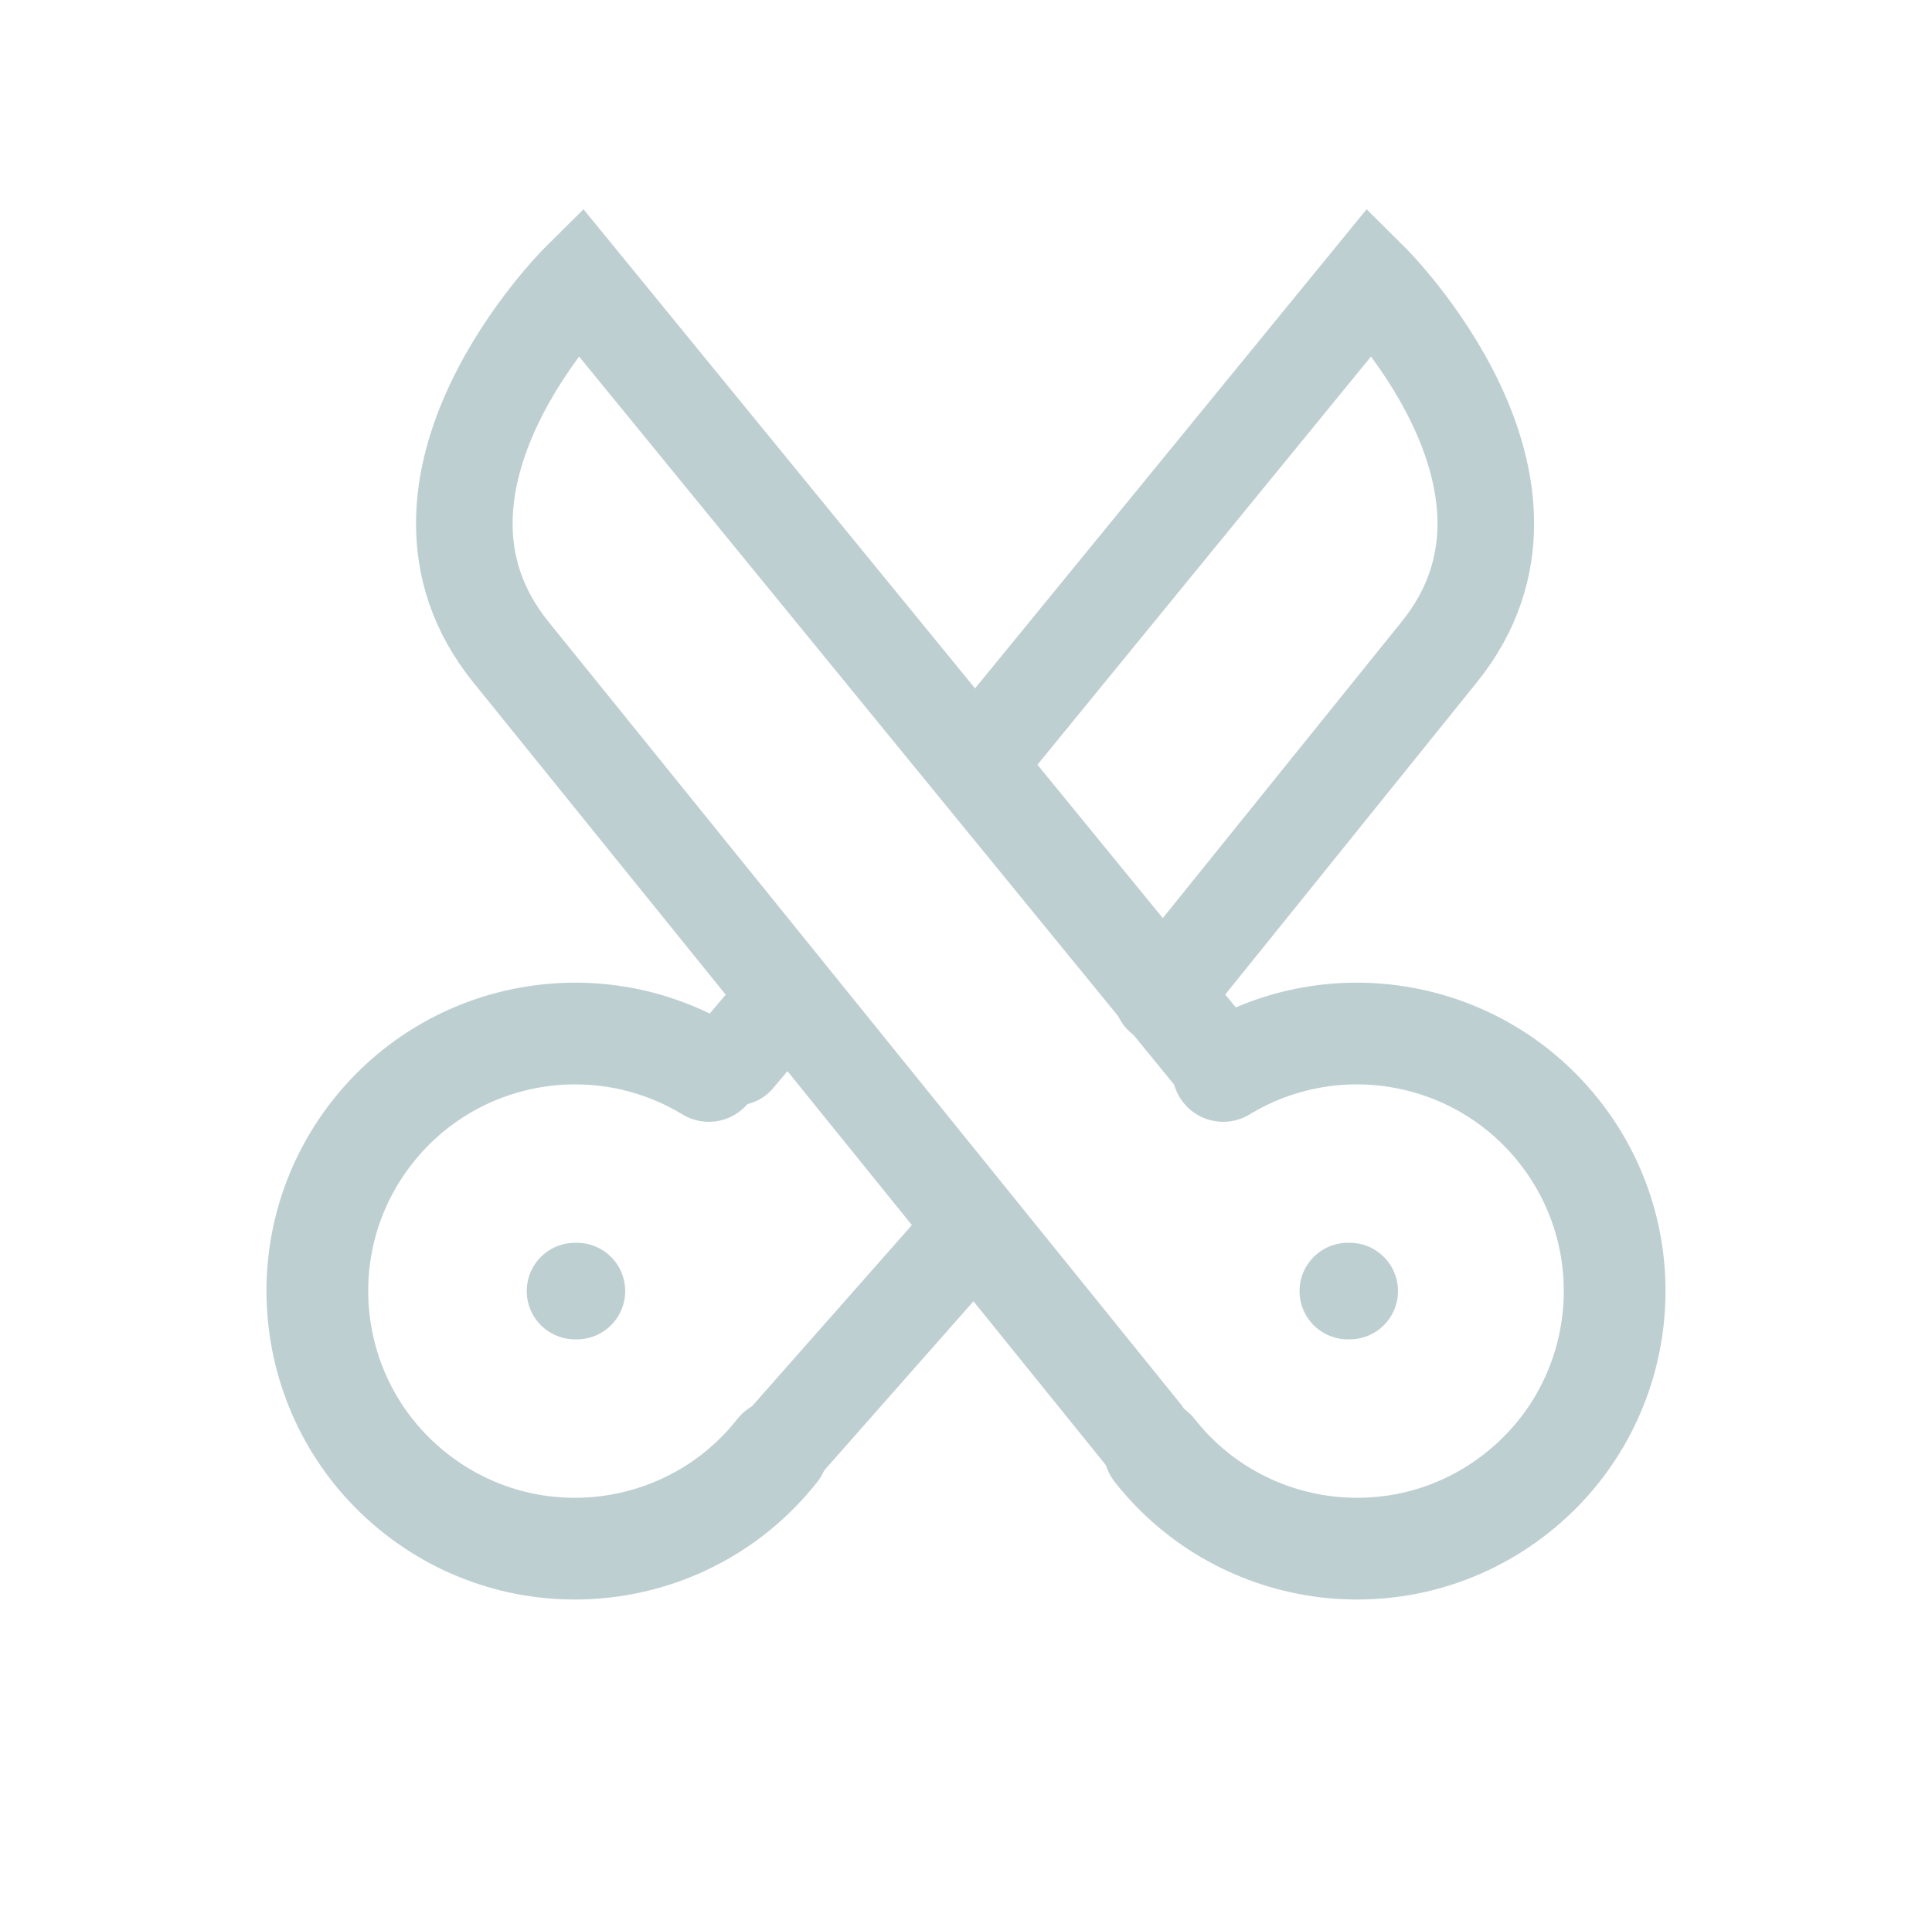
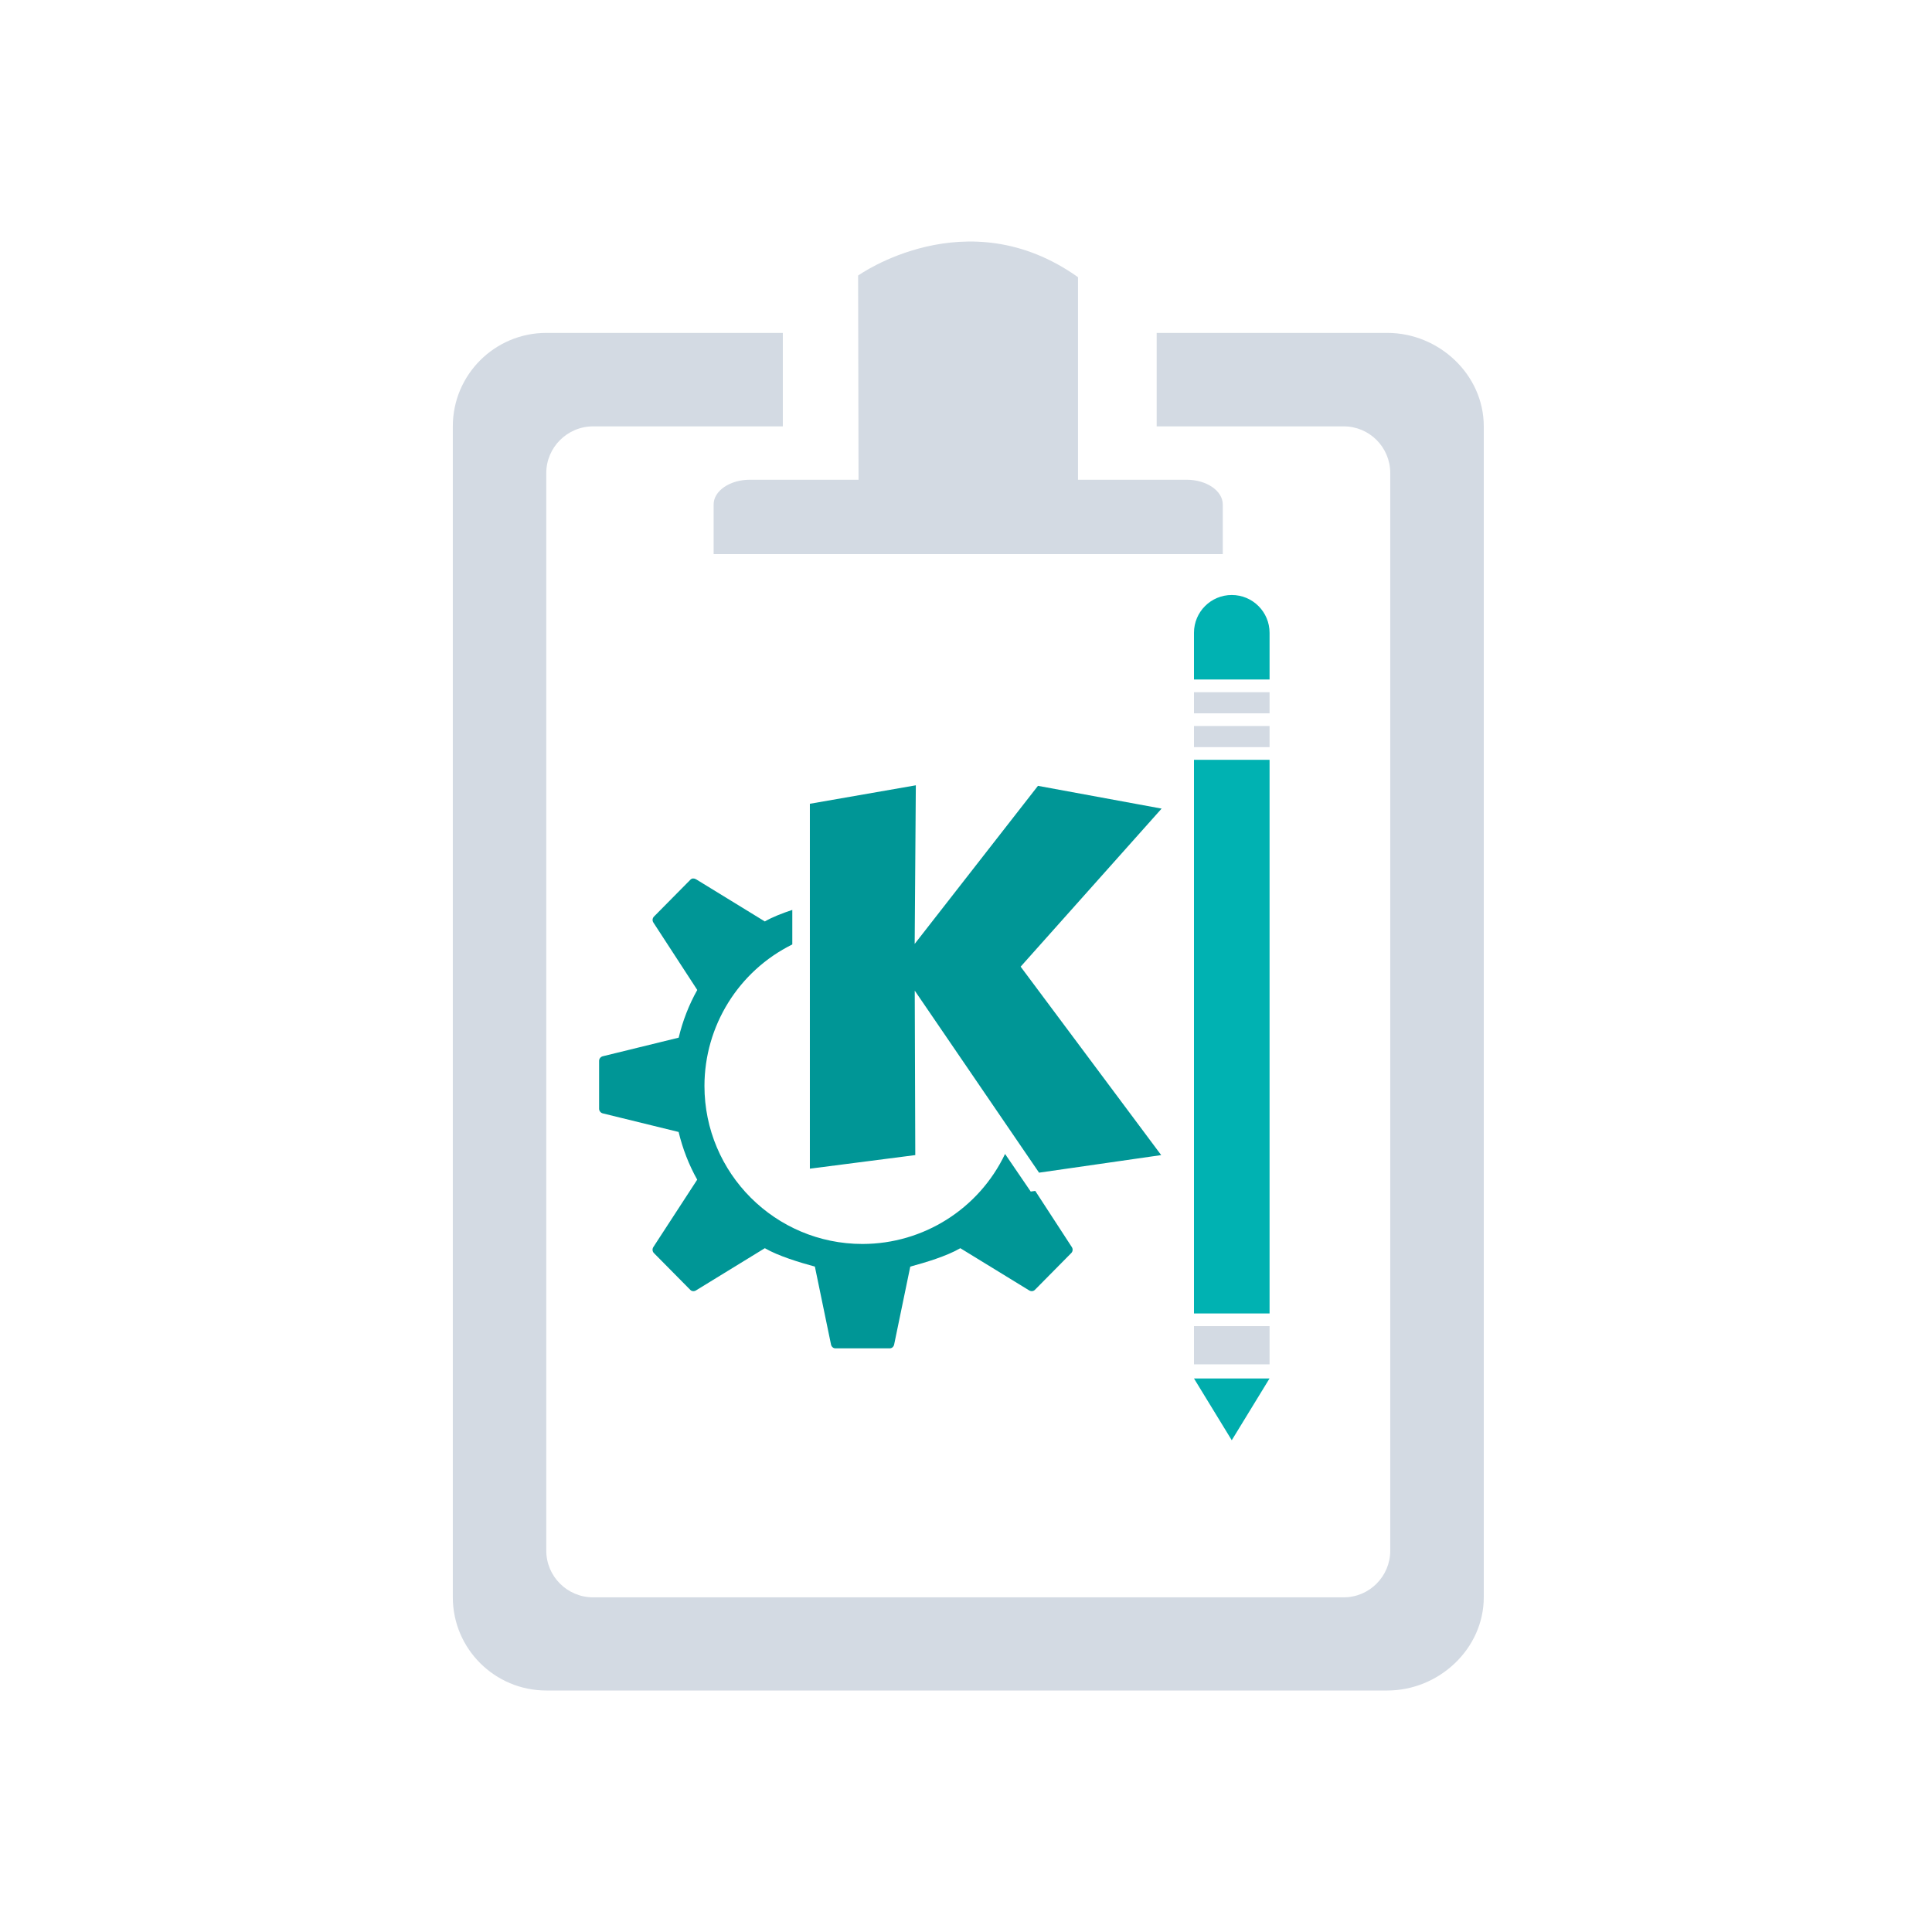
- <svg xmlns="http://www.w3.org/2000/svg" width="30" height="29.969" id="svg2" version="1.1">
-   <defs id="defs4" />
-   <g transform="translate(-8.952217,-1043.273)" id="klipper">
-     <g id="g3145" transform="translate(118.4375,36.56245)">
-       <g transform="translate(-90.19629,-35.10915)" id="g3118">
-         <g id="g2952">
-           <path style="opacity:1;color:#000000;fill:none;stroke:#BECFD2;stroke-width:0.753;stroke-linecap:round;stroke-linejoin:round;stroke-miterlimit:4;stroke-opacity:1;stroke-dasharray:none;stroke-dashoffset:0;marker:none;visibility:visible;display:inline;overflow:visible;enable-background:accumulate" id="path10359" d="m 89.591,133.961 c -0.651,0.827 -1.85,0.97 -2.677,0.318 -0.827,-0.651 -0.97,-1.85 -0.318,-2.677 0.596,-0.757 1.664,-0.95 2.488,-0.45" transform="matrix(-2.098315,0,0,2.098316,186.6307,783.2548)" />
-           <path style="opacity:1;color:#000000;fill:none;stroke:#BECFD2;stroke-width:1.5;stroke-linecap:round;stroke-linejoin:miter;stroke-miterlimit:4;stroke-opacity:1;stroke-dasharray:none;stroke-dashoffset:0;marker:none;visibility:visible;display:inline;overflow:visible;enable-background:accumulate" d="m -0.438,1058.238 -9.849,-12.054 c 0,0 -3.177,3.149 -1.071,5.761 l 9.816,12.149" id="path10361" />
-           <path transform="matrix(2.098315,0,0,2.098316,-195.2087,783.2548)" d="m 89.591,133.961 c -0.651,0.827 -1.85,0.97 -2.677,0.318 -0.827,-0.651 -0.97,-1.85 -0.318,-2.677 0.596,-0.757 1.664,-0.95 2.488,-0.45" id="path10809-5" style="opacity:1;color:#000000;fill:none;stroke:#BECFD2;stroke-width:0.753;stroke-linecap:round;stroke-linejoin:round;stroke-miterlimit:4;stroke-opacity:1;stroke-dasharray:none;stroke-dashoffset:0;marker:none;visibility:visible;display:inline;overflow:visible;enable-background:accumulate" />
-           <path id="path10811-9" d="m -4.114,1053.655 6.104,-7.471 c 0,0 3.177,3.149 1.071,5.761 l -4.305,5.343 m -2.909,3.586 -3.227,3.658 m -0.479,-6.293 c 0,0 0.809,-0.956 0.809,-0.956" style="opacity:1;color:#000000;fill:none;stroke:#BECFD2;stroke-width:1.5;stroke-linecap:round;stroke-linejoin:miter;stroke-miterlimit:4;stroke-opacity:1;stroke-dasharray:none;stroke-dashoffset:0;marker:none;visibility:visible;display:inline;overflow:visible;enable-background:accumulate" />
-           <path id="path35933-9-6" d="m -10.36,1061.872 0.029,0" style="opacity:1;fill:none;stroke:#BECFD2;stroke-width:1.5;stroke-linecap:round;stroke-linejoin:miter;stroke-miterlimit:4;stroke-opacity:1;stroke-dasharray:none;display:inline" />
-           <path style="opacity:1;fill:none;stroke:#BECFD2;stroke-width:1.5;stroke-linecap:round;stroke-linejoin:miter;stroke-miterlimit:4;stroke-opacity:1;stroke-dasharray:none;display:inline" d="m 1.64,1061.872 0.029,0" id="path8319" />
-         </g>
-       </g>
-       <rect y="-109.485" x="-1036.679" height="30" width="29.969" id="rect5352" style="opacity:0;fill:none;stroke:none;display:inline" transform="matrix(0,-1,1,0,0,0)" />
-     </g>
+ <svg xmlns="http://www.w3.org/2000/svg" xmlns:ns1="http://www.openswatchbook.org/uri/2009/osb" width="32" height="32" version="1" id="svg12">
+   <defs id="defs16">
+     <linearGradient id="linearGradient885" ns1:paint="solid">
+       <stop style="stop-color:#009696;stop-opacity:1;" offset="0" id="stop883" />
+     </linearGradient>
+   </defs>
+   <g id="g17" transform="matrix(0.02449203,0,0,0.02449203,3.791907,3.755344)" />
+   <g id="g16" transform="matrix(0.02449203,0,0,0.02449203,3.791907,3.755344)" />
+   <g id="g18" transform="matrix(0.02449203,0,0,0.02449203,3.791907,3.755344)" />
+   <g id="g20" transform="matrix(0.02449203,0,0,0.02449203,3.791907,3.755344)" />
+   <g id="g22" transform="matrix(0.02449203,0,0,0.02449203,3.791907,3.755344)" />
+   <g id="g24" transform="matrix(0.02449203,0,0,0.02449203,3.791907,3.755344)" />
+   <g id="g26" transform="matrix(0.02449203,0,0,0.02449203,3.791907,3.755344)" />
+   <g id="g28" transform="matrix(0.02449203,0,0,0.02449203,3.791907,3.755344)" />
+   <g id="g30" transform="matrix(0.02449203,0,0,0.02449203,3.791907,3.755344)" />
+   <g id="g32" transform="matrix(0.02449203,0,0,0.02449203,3.791907,3.755344)" />
+   <g id="g34" transform="matrix(0.02449203,0,0,0.02449203,3.791907,3.755344)" />
+   <g id="g36" transform="matrix(0.02449203,0,0,0.02449203,3.791907,3.755344)" />
+   <g id="g38" transform="matrix(0.02449203,0,0,0.02449203,3.791907,3.755344)" />
+   <g id="g40" transform="matrix(0.02449203,0,0,0.02449203,3.791907,3.755344)" />
+   <g id="g42" transform="matrix(0.02449203,0,0,0.02449203,3.791907,3.755344)" />
+   <g id="Capa_1_168_" transform="matrix(0.02449203,0,0,0.02449203,3.791907,3.755344)" />
+   <g id="22-22-klipper" transform="matrix(0.01632802,0,0,0.01632802,34.82794,12.8369)" />
+   <g id="g16-9" transform="matrix(0.01632802,0,0,0.01632802,34.82794,12.8369)" />
+   <g id="g18-3" transform="matrix(0.01632802,0,0,0.01632802,34.82794,12.8369)" />
+   <g id="g20-6" transform="matrix(0.01632802,0,0,0.01632802,34.82794,12.8369)" />
+   <g id="g22-0" transform="matrix(0.01632802,0,0,0.01632802,34.82794,12.8369)" />
+   <g id="g24-6" transform="matrix(0.01632802,0,0,0.01632802,34.82794,12.8369)" />
+   <g id="g26-2" transform="matrix(0.01632802,0,0,0.01632802,34.82794,12.8369)" />
+   <g id="g28-6" transform="matrix(0.01632802,0,0,0.01632802,34.82794,12.8369)" />
+   <g id="g30-1" transform="matrix(0.01632802,0,0,0.01632802,34.82794,12.8369)" />
+   <g id="g32-8" transform="matrix(0.01632802,0,0,0.01632802,34.82794,12.8369)" />
+   <g id="g34-7" transform="matrix(0.01632802,0,0,0.01632802,34.82794,12.8369)" />
+   <g id="g36-9" transform="matrix(0.01632802,0,0,0.01632802,34.82794,12.8369)" />
+   <g id="g38-2" transform="matrix(0.01632802,0,0,0.01632802,34.82794,12.8369)" />
+   <g id="g40-0" transform="matrix(0.01632802,0,0,0.01632802,34.82794,12.8369)" />
+   <g id="g42-2" transform="matrix(0.01632802,0,0,0.01632802,34.82794,12.8369)" />
+   <g id="Capa_1_168_-7" transform="matrix(0.01632802,0,0,0.01632802,34.82794,12.8369)" />
+   <g id="klipper">
+     <rect style="opacity:0.001" width="32" height="32" x="0" y="0" id="rect7" />
+     <path d="m 22.979,5.514 h -3.821 v 1.548 h 3.098 c 0.426,0 0.771,0.345 0.771,0.774 v 4.443 3.245 10.159 c 0,0.426 -0.345,0.774 -0.771,0.774 H 14.417 13.78 9.824 c -0.429,0 -0.776,-0.348 -0.776,-0.774 V 7.836 c 0,-0.426 0.348,-0.774 0.776,-0.774 h 3.142 V 5.514 H 9.048 C 8.196,5.514 7.5,6.205 7.5,7.062 V 26.455 c 0,0.855 0.696,1.545 1.548,1.545 h 3.757 3.297 6.877 c 0.855,0 1.597,-0.691 1.597,-1.545 V 14.434 12.719 7.062 c 0,-0.857 -0.742,-1.548 -1.597,-1.548 z" id="path4" style="fill:#d3dae3;fill-opacity:1;stroke-width:0.024" />
+     <path d="m 12.42,7.946 c -0.331,0 -0.6,0.184 -0.6,0.409 0,0.228 0,0.823 0,0.823 H 20.253 c 0,0 0,-0.595 0,-0.823 0,-0.225 -0.269,-0.409 -0.598,-0.409 H 17.855 V 4.591 c -1.844,-1.313 -3.642,-0.027 -3.642,-0.027 l 0.007,3.382 z" id="path6" style="fill:#d3dae3;fill-opacity:1;stroke-width:0.024" />
+     <path style="color:#d3dae3;fill:#009696;fill-opacity:1;stroke-width:0.582" d="m 15.169,13.007 -1.755,0.306 v 6.044 l 1.746,-0.225 -0.009,-2.724 2.059,3.015 2.023,-0.291 -2.328,-3.121 2.335,-2.618 -2.048,-0.377 -2.042,2.618 z m -3.69,1.543 c -0.017,0.001 -0.033,0.009 -0.045,0.022 l -0.602,0.609 c -0.026,0.026 -0.031,0.067 -0.01,0.099 l 0.727,1.117 c -0.137,0.243 -0.241,0.51 -0.308,0.79 L 9.984,17.495 c -0.035,0.009 -0.061,0.04 -0.061,0.076 v 0.397 0.397 c 0,0.036 0.027,0.068 0.061,0.076 l 1.256,0.308 c 0.067,0.279 0.171,0.546 0.308,0.79 l -0.727,1.117 c -0.02,0.031 -0.016,0.073 0.01,0.099 l 0.602,0.609 c 0.025,0.026 0.065,0.028 0.095,0.009 l 1.14,-0.699 c 0.224,0.13 0.573,0.235 0.829,0.305 l 0.267,1.29 c 0.008,0.037 0.037,0.064 0.074,0.064 h 0.449 0.449 c 0.037,0 0.066,-0.026 0.074,-0.064 l 0.267,-1.29 c 0.255,-0.069 0.605,-0.174 0.829,-0.305 l 1.14,0.699 c 0.031,0.019 0.07,0.016 0.095,-0.009 l 0.602,-0.609 c 0.026,-0.026 0.031,-0.067 0.01,-0.099 l -0.606,-0.931 -0.075,0.011 -0.425,-0.623 c -0.434,0.91 -1.352,1.49 -2.361,1.491 -1.446,0 -2.618,-1.172 -2.618,-2.618 9.99e-4,-0.994 0.564,-1.902 1.455,-2.343 v -0.572 c -0.166,0.055 -0.329,0.118 -0.455,0.191 l -1.14,-0.699 c -0.016,-0.009 -0.033,-0.013 -0.05,-0.013 z" class="ColorScheme-Text" id="path10-5" />
+     <polygon points="55.53,102.69 64.47,102.69 60,110 " id="polygon4" transform="matrix(0.14,0,0,0.14,12.0018,8.454921)" style="fill:#00adad;fill-opacity:1" />
+     <path d="m 21.028,11.255 v -0.774 a 0.626,0.626 0 0 0 -1.252,0 v 0.774 z" id="path6-3" style="fill:#00b2b2;fill-opacity:1;stroke-width:0.14" />
+     <rect x="19.776" y="11.465" width="1.252" height="0.35" id="rect8" style="fill:#d3dae3;fill-opacity:1;stroke-width:0.14" />
+     <rect x="19.776" y="12.025" width="1.252" height="0.35" id="rect10" style="fill:#d3dae3;fill-opacity:1;stroke-width:0.14" />
+     <rect x="19.776" y="12.585" width="1.252" height="9.17" id="rect12" style="fill:#00b2b2;fill-opacity:1;stroke-width:0.14" />
+     <rect x="19.776" y="21.965" width="1.252" height="0.633" id="rect14" style="fill:#d3dae3;fill-opacity:1;stroke-width:0.14" />
+   </g>
+   <g id="g61">
+     <rect style="opacity:0.001" width="22" height="22" x="32" y="10" id="rect2" />
+     <path d="m 47.619,14.009 h -2.547 v 1.032 h 2.065 c 0.284,0 0.514,0.23 0.514,0.516 v 2.962 2.163 6.773 c 0,0.284 -0.23,0.516 -0.514,0.516 h -5.227 -0.425 -2.637 c -0.286,0 -0.518,-0.232 -0.518,-0.516 V 15.557 c 0,-0.284 0.232,-0.516 0.518,-0.516 h 2.095 v -1.032 h -2.612 c -0.568,0 -1.032,0.46 -1.032,1.032 v 12.929 c 0,0.57 0.464,1.03 1.032,1.03 h 2.505 2.198 4.585 c 0.57,0 1.065,-0.46 1.065,-1.03 v -8.014 -1.143 -3.772 c 0,-0.571 -0.495,-1.032 -1.065,-1.032 z" id="path4-1" style="fill:#d3dae3;fill-opacity:1;stroke-width:0.016" />
+     <path d="m 40.58,15.631 c -0.22,0 -0.4,0.122 -0.4,0.273 0,0.152 0,0.549 0,0.549 H 45.802 c 0,0 0,-0.397 0,-0.549 0,-0.15 -0.18,-0.273 -0.398,-0.273 h -1.2 v -2.237 c -1.23,-0.875 -2.428,-0.018 -2.428,-0.018 l 0.005,2.255 z" id="path6-2" style="fill:#d3dae3;fill-opacity:1;stroke-width:0.016" />
+     <path style="color:#d3dae3;fill:#009696;fill-opacity:1;stroke-width:0.367" d="m 42.492,19.371 -1.107,0.193 v 3.813 l 1.101,-0.142 -0.006,-1.719 1.299,1.902 1.276,-0.184 -1.469,-1.969 1.474,-1.652 -1.292,-0.238 -1.289,1.652 z m -2.328,0.974 c -0.012,7.55e-4 -0.021,0.006 -0.029,0.013 l -0.38,0.384 c -0.017,0.017 -0.019,0.042 -0.006,0.062 l 0.459,0.705 c -0.087,0.154 -0.152,0.322 -0.194,0.498 l -0.792,0.194 c -0.022,0.006 -0.039,0.025 -0.039,0.048 v 0.25 0.25 c 0,0.023 0.017,0.043 0.039,0.048 l 0.792,0.194 c 0.042,0.176 0.108,0.345 0.194,0.498 l -0.459,0.705 c -0.013,0.02 -0.011,0.046 0.006,0.062 l 0.38,0.384 c 0.016,0.016 0.041,0.018 0.06,0.006 l 0.719,-0.441 c 0.141,0.082 0.362,0.148 0.523,0.192 l 0.169,0.814 c 0.005,0.023 0.023,0.04 0.047,0.04 h 0.283 0.283 c 0.023,0 0.042,-0.017 0.047,-0.04 l 0.169,-0.814 c 0.161,-0.044 0.382,-0.11 0.523,-0.192 l 0.719,0.441 c 0.019,0.013 0.044,0.011 0.06,-0.006 l 0.38,-0.384 c 0.017,-0.017 0.019,-0.042 0.007,-0.062 l -0.382,-0.587 -0.047,0.007 -0.268,-0.393 c -0.274,0.574 -0.853,0.94 -1.489,0.941 -0.912,0 -1.652,-0.74 -1.652,-1.652 6.61e-4,-0.627 0.356,-1.2 0.918,-1.479 v -0.361 c -0.105,0.035 -0.208,0.074 -0.287,0.121 L 40.196,20.352 c -0.011,-0.006 -0.021,-0.011 -0.032,-0.01 z" class="ColorScheme-Text" id="path10-5-2" />
+     <polygon points="64.47,102.69 60,110 55.53,102.69 " id="polygon4-3" transform="matrix(0.1,0,0,0.1,39.915,15.86514)" style="fill:#00b2b2;fill-opacity:1" />
+     <path d="m 46.362,17.865 v -0.553 a 0.447,0.447 0 0 0 -0.894,0 v 0.553 z" id="path6-3-6" style="fill:#00b2b2;fill-opacity:1;stroke-width:0.1" />
+     <rect x="45.468" y="18.015" width="0.894" height="0.25" id="rect8-7" style="fill:#d3dae3;fill-opacity:1;stroke-width:0.1" />
+     <rect x="45.468" y="18.415" width="0.894" height="0.25" id="rect10-5" style="fill:#d3dae3;fill-opacity:1;stroke-width:0.1" />
+     <rect x="45.468" y="18.815" width="0.894" height="6.55" id="rect12-3" style="fill:#00b2b2;fill-opacity:1;stroke-width:0.1" />
+     <rect x="45.468" y="25.515" width="0.894" height="0.452" id="rect14-5" style="fill:#d3dae3;fill-opacity:1;stroke-width:0.1" />
  </g>
</svg>
